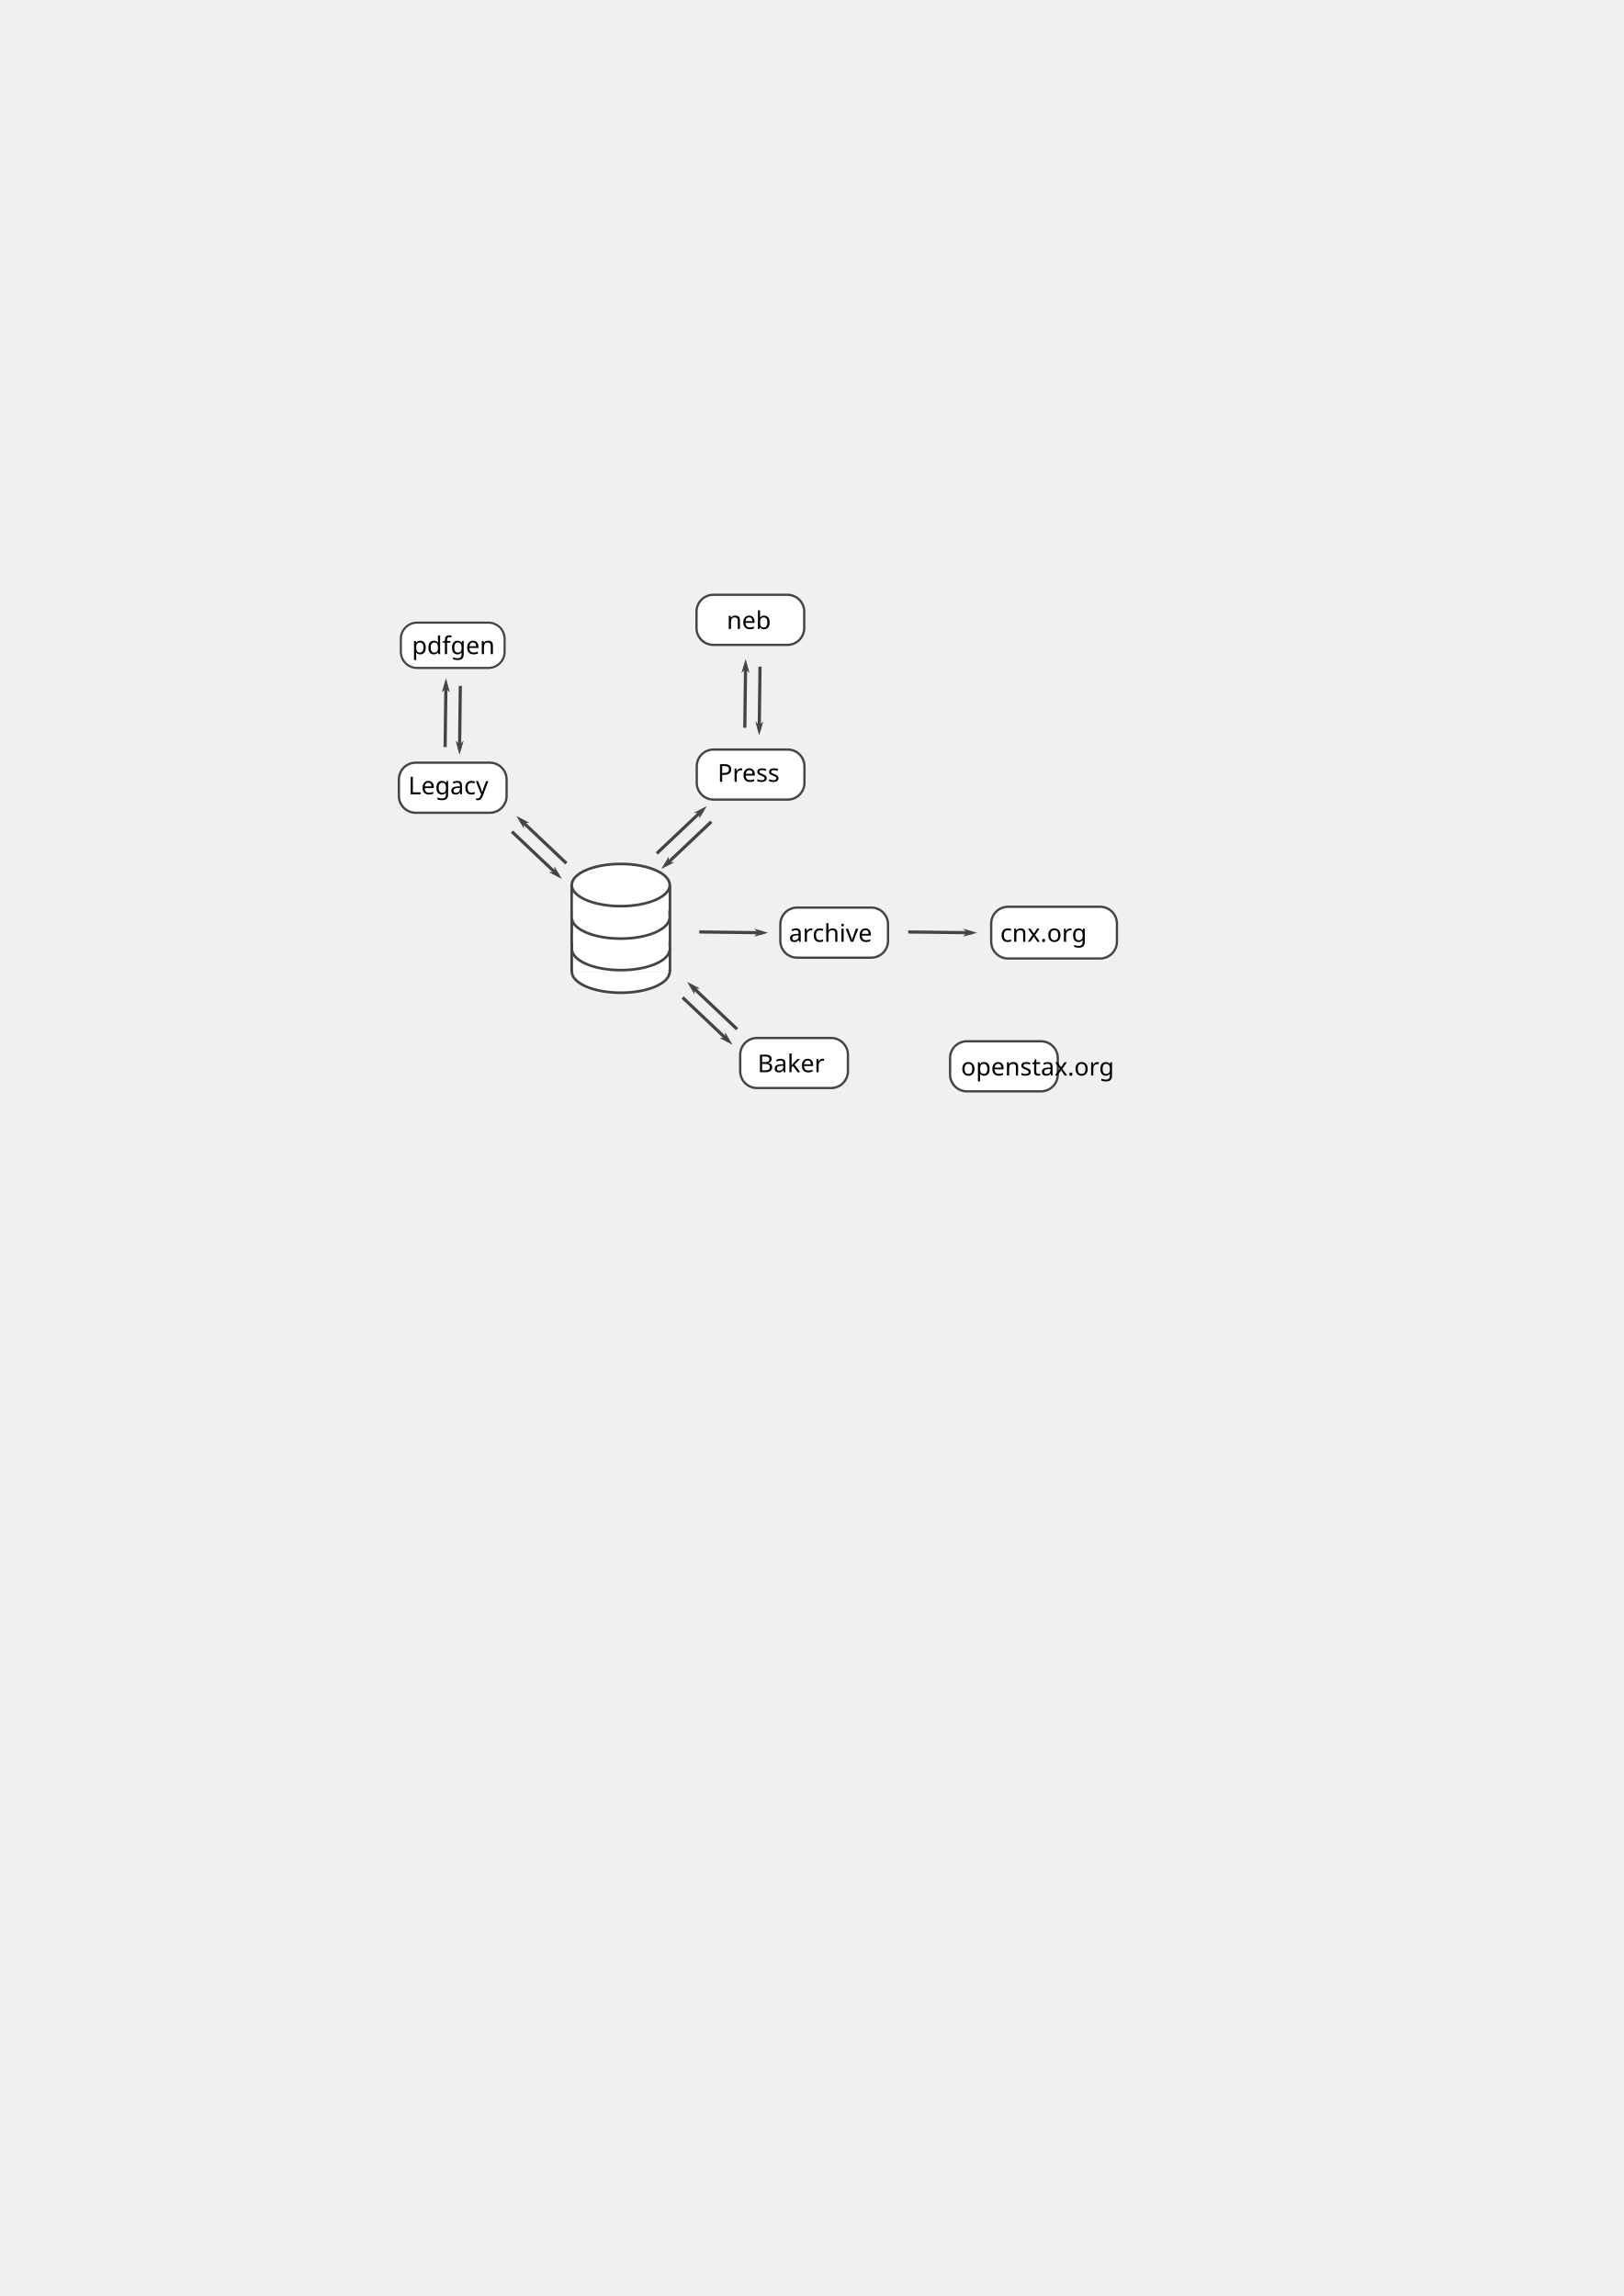
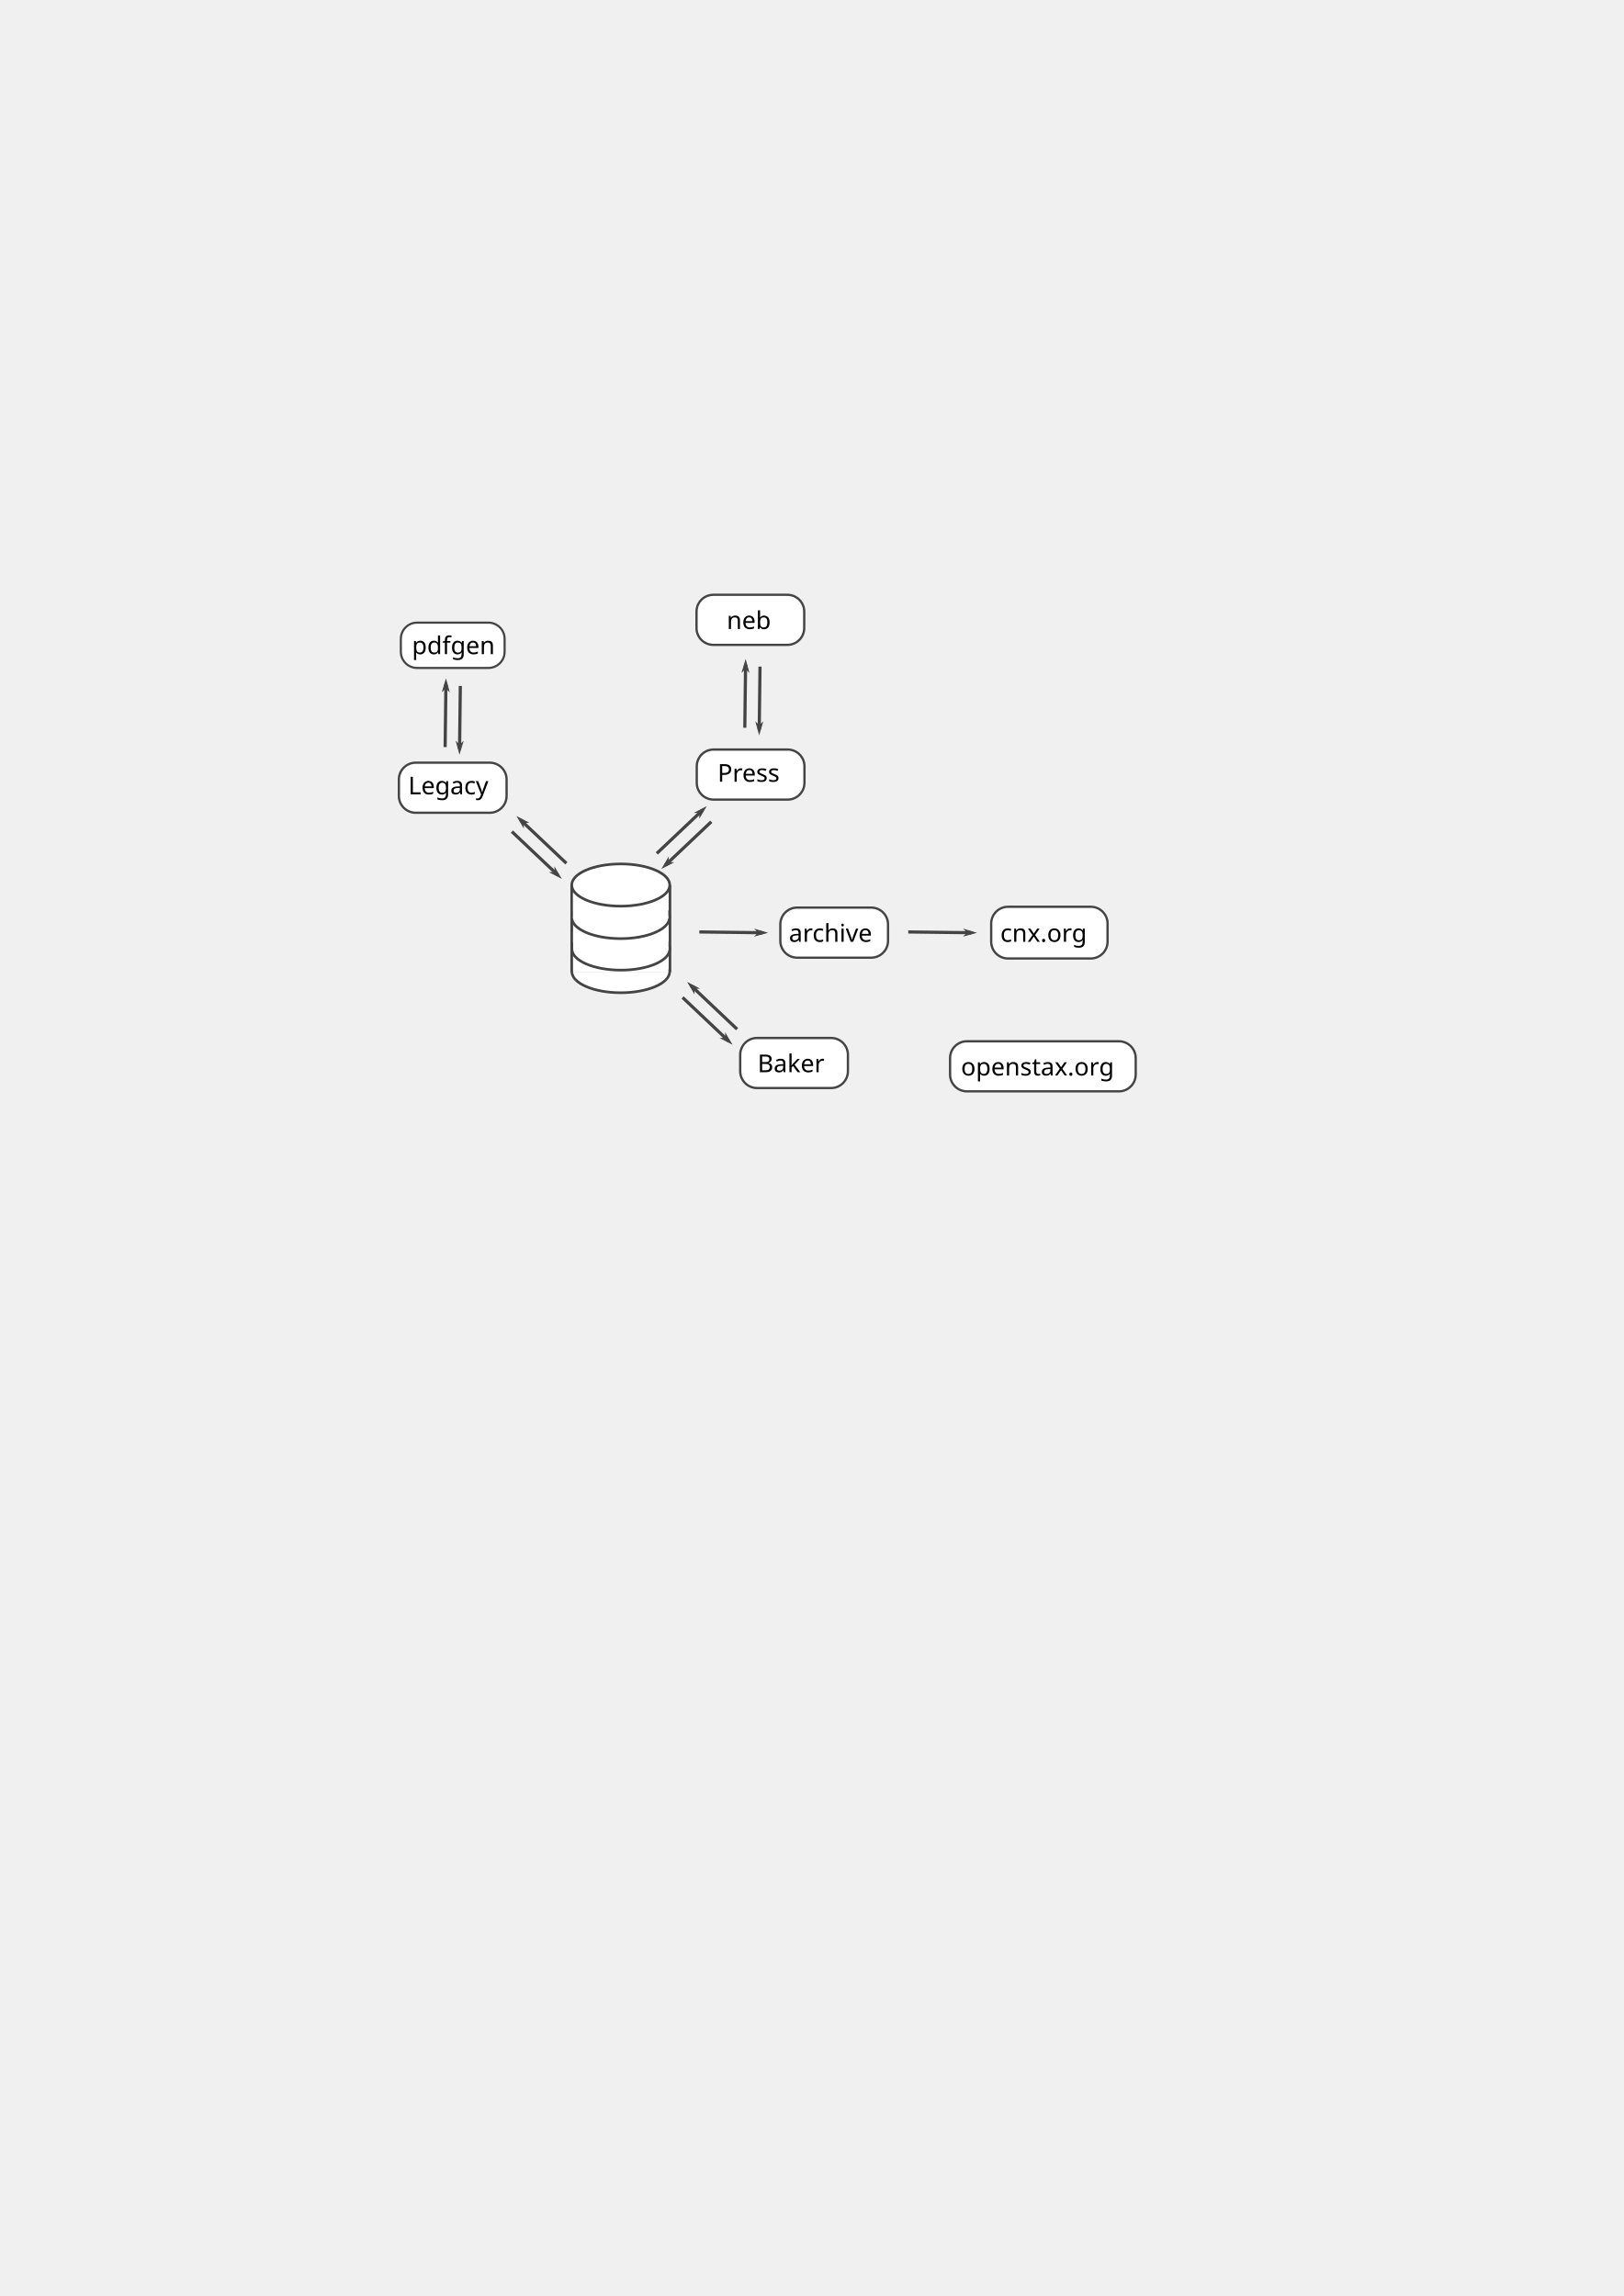
<svg xmlns="http://www.w3.org/2000/svg" width="210mm" height="297mm" viewBox="0 0 744.094 1052.362" id="svg5309" version="1.1">
  <defs id="defs5311">
    <marker orient="auto" refY="0" refX="0" id="Arrow1Sstart-0-8-9" style="overflow:visible">
      <path id="path4426-3-7-1" d="M 0,0 5,-5 -12.5,0 5,5 0,0 Z" style="fill:#444444;fill-opacity:1;fill-rule:evenodd;stroke:#444444;stroke-width:1pt;stroke-opacity:1" transform="matrix(0.2,0,0,0.2,1.2,0)" />
    </marker>
    <marker orient="auto" refY="0" refX="0" id="Arrow1Sstart-34-9-2" style="overflow:visible">
      <path id="path4426-9-20-7" d="M 0,0 5,-5 -12.5,0 5,5 0,0 Z" style="fill:#444444;fill-opacity:1;fill-rule:evenodd;stroke:#444444;stroke-width:1pt;stroke-opacity:1" transform="matrix(0.2,0,0,0.2,1.2,0)" />
    </marker>
    <marker orient="auto" refY="0" refX="0" id="Arrow1Sstart-0-0-2-0" style="overflow:visible">
      <path id="path4426-3-0-3-9" d="M 0,0 5,-5 -12.5,0 5,5 0,0 Z" style="fill:#444444;fill-opacity:1;fill-rule:evenodd;stroke:#444444;stroke-width:1pt;stroke-opacity:1" transform="matrix(0.2,0,0,0.2,1.2,0)" />
    </marker>
    <marker orient="auto" refY="0" refX="0" id="Arrow1Sstart-34-5-75-3" style="overflow:visible">
      <path id="path4426-9-2-9-6" d="M 0,0 5,-5 -12.5,0 5,5 0,0 Z" style="fill:#444444;fill-opacity:1;fill-rule:evenodd;stroke:#444444;stroke-width:1pt;stroke-opacity:1" transform="matrix(0.2,0,0,0.2,1.2,0)" />
    </marker>
    <marker orient="auto" refY="0" refX="0" id="Arrow1Sstart-0-0-4-2-0" style="overflow:visible">
      <path id="path4426-3-0-2-2-6" d="M 0,0 5,-5 -12.5,0 5,5 0,0 Z" style="fill:#444444;fill-opacity:1;fill-rule:evenodd;stroke:#444444;stroke-width:1pt;stroke-opacity:1" transform="matrix(0.2,0,0,0.2,1.2,0)" />
    </marker>
    <marker orient="auto" refY="0" refX="0" id="Arrow1Sstart-34-5-3-89-26" style="overflow:visible">
      <path id="path4426-9-2-8-7-18" d="M 0,0 5,-5 -12.5,0 5,5 0,0 Z" style="fill:#444444;fill-opacity:1;fill-rule:evenodd;stroke:#444444;stroke-width:1pt;stroke-opacity:1" transform="matrix(0.2,0,0,0.2,1.2,0)" />
    </marker>
    <marker orient="auto" refY="0" refX="0" id="Arrow1Sstart-2-36-7" style="overflow:visible">
      <path id="path4426-23-1-92" d="M 0,0 5,-5 -12.5,0 5,5 0,0 Z" style="fill:#444444;fill-opacity:1;fill-rule:evenodd;stroke:#444444;stroke-width:1pt;stroke-opacity:1" transform="matrix(0.2,0,0,0.2,1.2,0)" />
    </marker>
    <marker orient="auto" refY="0" refX="0" id="Arrow1Sstart-0-08-2-02" style="overflow:visible">
      <path id="path4426-3-9-93-3" d="M 0,0 5,-5 -12.5,0 5,5 0,0 Z" style="fill:#444444;fill-opacity:1;fill-rule:evenodd;stroke:#444444;stroke-width:1pt;stroke-opacity:1" transform="matrix(0.2,0,0,0.2,1.2,0)" />
    </marker>
    <marker orient="auto" refY="0" refX="0" id="Arrow1Sstart-34-5-3-3-19-7" style="overflow:visible">
      <path id="path4426-9-2-8-4-4-59" d="M 0,0 5,-5 -12.5,0 5,5 0,0 Z" style="fill:#444444;fill-opacity:1;fill-rule:evenodd;stroke:#444444;stroke-width:1pt;stroke-opacity:1" transform="matrix(0.2,0,0,0.2,1.2,0)" />
    </marker>
    <marker orient="auto" refY="0" refX="0" id="Arrow1Sstart-34-5-2-7-2" style="overflow:visible">
      <path id="path4426-9-2-4-8-2" d="M 0,0 5,-5 -12.5,0 5,5 0,0 Z" style="fill:#444444;fill-opacity:1;fill-rule:evenodd;stroke:#444444;stroke-width:1pt;stroke-opacity:1" transform="matrix(0.2,0,0,0.2,1.2,0)" />
    </marker>
    <marker orient="auto" refY="0" refX="0" id="Arrow1Sstart-0-0-4-5-4-8" style="overflow:visible">
      <path id="path4426-3-0-2-1-5-9" d="M 0,0 5,-5 -12.5,0 5,5 0,0 Z" style="fill:#444444;fill-opacity:1;fill-rule:evenodd;stroke:#444444;stroke-width:1pt;stroke-opacity:1" transform="matrix(0.2,0,0,0.2,1.2,0)" />
    </marker>
    <marker orient="auto" refY="0" refX="0" id="Arrow1Sstart-0-8" style="overflow:visible">
      <path id="path4426-3-7" d="M 0,0 5,-5 -12.5,0 5,5 0,0 Z" style="fill:#444444;fill-opacity:1;fill-rule:evenodd;stroke:#444444;stroke-width:1pt;stroke-opacity:1" transform="matrix(0.2,0,0,0.2,1.2,0)" />
    </marker>
    <marker orient="auto" refY="0" refX="0" id="Arrow1Sstart-34-9" style="overflow:visible">
      <path id="path4426-9-20" d="M 0,0 5,-5 -12.5,0 5,5 0,0 Z" style="fill:#444444;fill-opacity:1;fill-rule:evenodd;stroke:#444444;stroke-width:1pt;stroke-opacity:1" transform="matrix(0.2,0,0,0.2,1.2,0)" />
    </marker>
    <marker orient="auto" refY="0" refX="0" id="Arrow1Sstart-0-0-2" style="overflow:visible">
      <path id="path4426-3-0-3" d="M 0,0 5,-5 -12.5,0 5,5 0,0 Z" style="fill:#444444;fill-opacity:1;fill-rule:evenodd;stroke:#444444;stroke-width:1pt;stroke-opacity:1" transform="matrix(0.2,0,0,0.2,1.2,0)" />
    </marker>
    <marker orient="auto" refY="0" refX="0" id="Arrow1Sstart-34-5-75" style="overflow:visible">
      <path id="path4426-9-2-9" d="M 0,0 5,-5 -12.5,0 5,5 0,0 Z" style="fill:#444444;fill-opacity:1;fill-rule:evenodd;stroke:#444444;stroke-width:1pt;stroke-opacity:1" transform="matrix(0.2,0,0,0.2,1.2,0)" />
    </marker>
    <marker orient="auto" refY="0" refX="0" id="Arrow1Sstart-0-0-4-2" style="overflow:visible">
      <path id="path4426-3-0-2-2" d="M 0,0 5,-5 -12.5,0 5,5 0,0 Z" style="fill:#444444;fill-opacity:1;fill-rule:evenodd;stroke:#444444;stroke-width:1pt;stroke-opacity:1" transform="matrix(0.2,0,0,0.2,1.2,0)" />
    </marker>
    <marker orient="auto" refY="0" refX="0" id="Arrow1Sstart-34-5-3-89" style="overflow:visible">
      <path id="path4426-9-2-8-7" d="M 0,0 5,-5 -12.5,0 5,5 0,0 Z" style="fill:#444444;fill-opacity:1;fill-rule:evenodd;stroke:#444444;stroke-width:1pt;stroke-opacity:1" transform="matrix(0.2,0,0,0.2,1.2,0)" />
    </marker>
    <marker orient="auto" refY="0" refX="0" id="Arrow1Sstart-2-36" style="overflow:visible">
      <path id="path4426-23-1" d="M 0,0 5,-5 -12.5,0 5,5 0,0 Z" style="fill:#444444;fill-opacity:1;fill-rule:evenodd;stroke:#444444;stroke-width:1pt;stroke-opacity:1" transform="matrix(0.2,0,0,0.2,1.2,0)" />
    </marker>
    <marker orient="auto" refY="0" refX="0" id="Arrow1Sstart-0-08-2" style="overflow:visible">
      <path id="path4426-3-9-93" d="M 0,0 5,-5 -12.5,0 5,5 0,0 Z" style="fill:#444444;fill-opacity:1;fill-rule:evenodd;stroke:#444444;stroke-width:1pt;stroke-opacity:1" transform="matrix(0.2,0,0,0.2,1.2,0)" />
    </marker>
    <marker orient="auto" refY="0" refX="0" id="Arrow1Sstart-34-5-3-3-19" style="overflow:visible">
      <path id="path4426-9-2-8-4-4" d="M 0,0 5,-5 -12.5,0 5,5 0,0 Z" style="fill:#444444;fill-opacity:1;fill-rule:evenodd;stroke:#444444;stroke-width:1pt;stroke-opacity:1" transform="matrix(0.2,0,0,0.2,1.2,0)" />
    </marker>
    <marker orient="auto" refY="0" refX="0" id="Arrow1Sstart-34-5-2-7" style="overflow:visible">
      <path id="path4426-9-2-4-8" d="M 0,0 5,-5 -12.5,0 5,5 0,0 Z" style="fill:#444444;fill-opacity:1;fill-rule:evenodd;stroke:#444444;stroke-width:1pt;stroke-opacity:1" transform="matrix(0.2,0,0,0.2,1.2,0)" />
    </marker>
    <marker orient="auto" refY="0" refX="0" id="Arrow1Sstart-0-0-4-5-4" style="overflow:visible">
      <path id="path4426-3-0-2-1-5" d="M 0,0 5,-5 -12.5,0 5,5 0,0 Z" style="fill:#444444;fill-opacity:1;fill-rule:evenodd;stroke:#444444;stroke-width:1pt;stroke-opacity:1" transform="matrix(0.2,0,0,0.2,1.2,0)" />
    </marker>
    <marker orient="auto" refY="0" refX="0" id="Arrow1Sstart-34-5-3-89-7" style="overflow:visible">
      <path id="path4426-9-2-8-7-1" d="M 0,0 5,-5 -12.5,0 5,5 0,0 Z" style="fill:#00b100;fill-opacity:1;fill-rule:evenodd;stroke:#00b100;stroke-width:1pt;stroke-opacity:1" transform="matrix(0.2,0,0,0.2,1.2,0)" />
    </marker>
    <marker orient="auto" refY="0" refX="0" id="Arrow1Sstart-26-6" style="overflow:visible">
      <path id="path4426-1-2" d="M 0,0 5,-5 -12.5,0 5,5 0,0 Z" style="fill:#444444;fill-opacity:1;fill-rule:evenodd;stroke:#444444;stroke-width:1pt;stroke-opacity:1" transform="matrix(0.2,0,0,0.2,1.2,0)" />
    </marker>
    <marker orient="auto" refY="0" refX="0" id="Arrow1Sstart-0-8-9-3" style="overflow:visible">
      <path id="path4426-3-7-1-6" d="M 0,0 5,-5 -12.5,0 5,5 0,0 Z" style="fill:#444444;fill-opacity:1;fill-rule:evenodd;stroke:#444444;stroke-width:1pt;stroke-opacity:1" transform="matrix(0.2,0,0,0.2,1.2,0)" />
    </marker>
    <marker orient="auto" refY="0" refX="0" id="Arrow1Sstart-34-9-2-7" style="overflow:visible">
      <path id="path4426-9-20-7-5" d="M 0,0 5,-5 -12.5,0 5,5 0,0 Z" style="fill:#444444;fill-opacity:1;fill-rule:evenodd;stroke:#444444;stroke-width:1pt;stroke-opacity:1" transform="matrix(0.2,0,0,0.2,1.2,0)" />
    </marker>
    <marker orient="auto" refY="0" refX="0" id="Arrow1Sstart-0-0-2-0-3" style="overflow:visible">
      <path id="path4426-3-0-3-9-5" d="M 0,0 5,-5 -12.5,0 5,5 0,0 Z" style="fill:#444444;fill-opacity:1;fill-rule:evenodd;stroke:#444444;stroke-width:1pt;stroke-opacity:1" transform="matrix(0.2,0,0,0.2,1.2,0)" />
    </marker>
    <marker orient="auto" refY="0" refX="0" id="Arrow1Sstart-34-5-75-3-6" style="overflow:visible">
      <path id="path4426-9-2-9-6-2" d="M 0,0 5,-5 -12.5,0 5,5 0,0 Z" style="fill:#444444;fill-opacity:1;fill-rule:evenodd;stroke:#444444;stroke-width:1pt;stroke-opacity:1" transform="matrix(0.2,0,0,0.2,1.2,0)" />
    </marker>
    <marker orient="auto" refY="0" refX="0" id="Arrow1Sstart-0-0-4-2-0-9" style="overflow:visible">
      <path id="path4426-3-0-2-2-6-1" d="M 0,0 5,-5 -12.5,0 5,5 0,0 Z" style="fill:#444444;fill-opacity:1;fill-rule:evenodd;stroke:#444444;stroke-width:1pt;stroke-opacity:1" transform="matrix(0.2,0,0,0.2,1.2,0)" />
    </marker>
    <marker orient="auto" refY="0" refX="0" id="Arrow1Sstart-34-5-3-89-26-2" style="overflow:visible">
      <path id="path4426-9-2-8-7-18-7" d="M 0,0 5,-5 -12.5,0 5,5 0,0 Z" style="fill:#444444;fill-opacity:1;fill-rule:evenodd;stroke:#444444;stroke-width:1pt;stroke-opacity:1" transform="matrix(0.2,0,0,0.2,1.2,0)" />
    </marker>
    <marker orient="auto" refY="0" refX="0" id="Arrow1Sstart-2-36-7-0" style="overflow:visible">
      <path id="path4426-23-1-92-9" d="M 0,0 5,-5 -12.5,0 5,5 0,0 Z" style="fill:#444444;fill-opacity:1;fill-rule:evenodd;stroke:#444444;stroke-width:1pt;stroke-opacity:1" transform="matrix(0.2,0,0,0.2,1.2,0)" />
    </marker>
    <marker orient="auto" refY="0" refX="0" id="Arrow1Sstart-0-08-2-02-3" style="overflow:visible">
      <path id="path4426-3-9-93-3-6" d="M 0,0 5,-5 -12.5,0 5,5 0,0 Z" style="fill:#444444;fill-opacity:1;fill-rule:evenodd;stroke:#444444;stroke-width:1pt;stroke-opacity:1" transform="matrix(0.2,0,0,0.2,1.2,0)" />
    </marker>
    <marker orient="auto" refY="0" refX="0" id="Arrow1Sstart-34-5-3-3-19-7-0" style="overflow:visible">
      <path id="path4426-9-2-8-4-4-59-6" d="M 0,0 5,-5 -12.5,0 5,5 0,0 Z" style="fill:#444444;fill-opacity:1;fill-rule:evenodd;stroke:#444444;stroke-width:1pt;stroke-opacity:1" transform="matrix(0.2,0,0,0.2,1.2,0)" />
    </marker>
    <marker orient="auto" refY="0" refX="0" id="Arrow1Sstart-34-5-2-7-2-2" style="overflow:visible">
      <path id="path4426-9-2-4-8-2-6" d="M 0,0 5,-5 -12.5,0 5,5 0,0 Z" style="fill:#444444;fill-opacity:1;fill-rule:evenodd;stroke:#444444;stroke-width:1pt;stroke-opacity:1" transform="matrix(0.2,0,0,0.2,1.2,0)" />
    </marker>
    <marker orient="auto" refY="0" refX="0" id="Arrow1Sstart-0-0-4-5-4-8-1" style="overflow:visible">
      <path id="path4426-3-0-2-1-5-9-8" d="M 0,0 5,-5 -12.5,0 5,5 0,0 Z" style="fill:#444444;fill-opacity:1;fill-rule:evenodd;stroke:#444444;stroke-width:1pt;stroke-opacity:1" transform="matrix(0.2,0,0,0.2,1.2,0)" />
    </marker>
  </defs>
  <g id="layer1">
    <g id="g4182-0-3" transform="matrix(0.3803209,0,0,0.3803209,253.3068,444.1524)">
      <g id="g7976-3-1" transform="translate(-486.1835,-207.7823)">
        <g transform="matrix(1.453479,0,0,1.453479,330.4775,-332.3965)" id="g4244-61-9">
          <ellipse ry="17.507" rx="40.553" cy="373.791" cx="163.508" id="path4136-9-06-4" style="color:#000000;clip-rule:nonzero;display:inline;overflow:visible;visibility:visible;opacity:1;isolation:auto;mix-blend-mode:normal;color-interpolation:sRGB;color-interpolation-filters:linearRGB;solid-color:#000000;solid-opacity:1;fill:#ffffff;fill-opacity:1;fill-rule:nonzero;stroke:#444444;stroke-width:2.187;stroke-linecap:butt;stroke-linejoin:miter;stroke-miterlimit:4;stroke-dasharray:none;stroke-dashoffset:0;stroke-opacity:1;color-rendering:auto;image-rendering:auto;shape-rendering:auto;text-rendering:auto;enable-background:accumulate" />
          <rect y="303.091" x="122.871" height="69.971" width="81.4" id="rect4153-32-7" style="color:#000000;clip-rule:nonzero;display:inline;overflow:visible;visibility:visible;opacity:1;isolation:auto;mix-blend-mode:normal;color-interpolation:sRGB;color-interpolation-filters:linearRGB;solid-color:#000000;solid-opacity:1;fill:#ffffff;fill-opacity:1;fill-rule:nonzero;stroke:#444444;stroke-width:2.229;stroke-linecap:butt;stroke-linejoin:miter;stroke-miterlimit:4;stroke-dasharray:none;stroke-dashoffset:0;stroke-opacity:1;color-rendering:auto;image-rendering:auto;shape-rendering:auto;text-rendering:auto;enable-background:accumulate" />
          <rect y="340.902" x="123.995" height="33.589" width="79.026" id="rect4153-3-0-8" style="color:#000000;clip-rule:nonzero;display:inline;overflow:visible;visibility:visible;opacity:1;isolation:auto;mix-blend-mode:normal;color-interpolation:sRGB;color-interpolation-filters:linearRGB;solid-color:#000000;solid-opacity:1;fill:#ffffff;fill-opacity:1;fill-rule:nonzero;stroke:none;stroke-width:2.229;stroke-linecap:butt;stroke-linejoin:miter;stroke-miterlimit:4;stroke-dasharray:none;stroke-dashoffset:0;stroke-opacity:1;color-rendering:auto;image-rendering:auto;shape-rendering:auto;text-rendering:auto;enable-background:accumulate" />
          <g id="g4208-6-4" transform="translate(-2.16395,11.48454)">
            <ellipse style="color:#000000;clip-rule:nonzero;display:inline;overflow:visible;visibility:visible;opacity:1;isolation:auto;mix-blend-mode:normal;color-interpolation:sRGB;color-interpolation-filters:linearRGB;solid-color:#000000;solid-opacity:1;fill:#ffffff;fill-opacity:1;fill-rule:nonzero;stroke:#444444;stroke-width:2.187;stroke-linecap:butt;stroke-linejoin:miter;stroke-miterlimit:4;stroke-dasharray:none;stroke-dashoffset:0;stroke-opacity:1;color-rendering:auto;image-rendering:auto;shape-rendering:auto;text-rendering:auto;enable-background:accumulate" id="path4136-9-2-1-5" cx="165.741" cy="343.569" rx="40.553" ry="17.507" />
            <rect style="color:#000000;clip-rule:nonzero;display:inline;overflow:visible;visibility:visible;opacity:1;isolation:auto;mix-blend-mode:normal;color-interpolation:sRGB;color-interpolation-filters:linearRGB;solid-color:#000000;solid-opacity:1;fill:#ffffff;fill-opacity:1;fill-rule:nonzero;stroke:none;stroke-width:2.229;stroke-linecap:butt;stroke-linejoin:miter;stroke-miterlimit:4;stroke-dasharray:none;stroke-dashoffset:0;stroke-opacity:1;color-rendering:auto;image-rendering:auto;shape-rendering:auto;text-rendering:auto;enable-background:accumulate" id="rect4153-3-6-5-0" width="79.026" height="33.589" x="126.227" y="310.68" />
          </g>
          <g id="g4220-5-3" transform="translate(90.3568,-9.47289)">
            <ellipse style="color:#000000;clip-rule:nonzero;display:inline;overflow:visible;visibility:visible;opacity:1;isolation:auto;mix-blend-mode:normal;color-interpolation:sRGB;color-interpolation-filters:linearRGB;solid-color:#000000;solid-opacity:1;fill:#ffffff;fill-opacity:1;fill-rule:nonzero;stroke:#444444;stroke-width:2.187;stroke-linecap:butt;stroke-linejoin:miter;stroke-miterlimit:4;stroke-dasharray:none;stroke-dashoffset:0;stroke-opacity:1;color-rendering:auto;image-rendering:auto;shape-rendering:auto;text-rendering:auto;enable-background:accumulate" id="path4136-9-8-4-6" cx="73.052" cy="338.395" rx="40.553" ry="17.507" />
            <rect style="color:#000000;clip-rule:nonzero;display:inline;overflow:visible;visibility:visible;opacity:1;isolation:auto;mix-blend-mode:normal;color-interpolation:sRGB;color-interpolation-filters:linearRGB;solid-color:#000000;solid-opacity:1;fill:#ffffff;fill-opacity:1;fill-rule:nonzero;stroke:none;stroke-width:2.229;stroke-linecap:butt;stroke-linejoin:miter;stroke-miterlimit:4;stroke-dasharray:none;stroke-dashoffset:0;stroke-opacity:1;color-rendering:auto;image-rendering:auto;shape-rendering:auto;text-rendering:auto;enable-background:accumulate" id="rect4153-3-7-7-10" width="79.026" height="20.837" x="33.539" y="318.258" />
          </g>
          <ellipse ry="17.506" rx="40.635" cy="302.005" cx="163.487" id="path4136-6-6" style="color:#000000;clip-rule:nonzero;display:inline;overflow:visible;visibility:visible;opacity:1;isolation:auto;mix-blend-mode:normal;color-interpolation:sRGB;color-interpolation-filters:linearRGB;solid-color:#000000;solid-opacity:1;fill:#ffffff;fill-opacity:1;fill-rule:nonzero;stroke:#444444;stroke-width:2.189;stroke-linecap:butt;stroke-linejoin:miter;stroke-miterlimit:4;stroke-dasharray:none;stroke-dashoffset:0;stroke-opacity:1;color-rendering:auto;image-rendering:auto;shape-rendering:auto;text-rendering:auto;enable-background:accumulate" />
        </g>
        <g transform="matrix(1.453479,0,0,1.453479,330.4775,-332.3965)" id="g7557-5-3">
          <rect style="color:#000000;clip-rule:nonzero;display:inline;overflow:visible;visibility:visible;opacity:1;isolation:auto;mix-blend-mode:normal;color-interpolation:sRGB;color-interpolation-filters:linearRGB;solid-color:#000000;solid-opacity:1;fill:#ffffff;fill-opacity:1;fill-rule:nonzero;stroke:#444444;stroke-width:1.895;stroke-linecap:butt;stroke-linejoin:miter;stroke-miterlimit:4;stroke-dasharray:none;stroke-dashoffset:0;stroke-opacity:1;color-rendering:auto;image-rendering:auto;shape-rendering:auto;text-rendering:auto;enable-background:accumulate" id="rect4256-69-2" width="89.294" height="41.515" x="-20.433" y="200.553" rx="13.945" />
          <text xml:space="preserve" style="font-style:normal;font-weight:normal;font-size:20.403px;line-height:125%;font-family:sans-serif;text-align:start;letter-spacing:0px;word-spacing:0px;writing-mode:lr-tb;text-anchor:start;fill:#000000;fill-opacity:1;stroke:none;stroke-width:1px;stroke-linecap:butt;stroke-linejoin:miter;stroke-opacity:1" x="-12.647" y="226.781" id="text4258-37-0">
            <tspan id="tspan4260-4-6" x="-12.647" y="226.781">Legacy</tspan>
          </text>
        </g>
        <rect rx="20.268" y="-56.758" x="659.714" height="60.341" width="129.787" id="rect4256-3-5-1" style="color:#000000;clip-rule:nonzero;display:inline;overflow:visible;visibility:visible;opacity:1;isolation:auto;mix-blend-mode:normal;color-interpolation:sRGB;color-interpolation-filters:linearRGB;solid-color:#000000;solid-opacity:1;fill:#ffffff;fill-opacity:1;fill-rule:nonzero;stroke:#444444;stroke-width:2.755;stroke-linecap:butt;stroke-linejoin:miter;stroke-miterlimit:4;stroke-dasharray:none;stroke-dashoffset:0;stroke-opacity:1;color-rendering:auto;image-rendering:auto;shape-rendering:auto;text-rendering:auto;enable-background:accumulate" />
        <rect rx="20.268" y="-243.227" x="659.418" height="60.341" width="129.787" id="rect4256-2-2-5" style="color:#000000;clip-rule:nonzero;display:inline;overflow:visible;visibility:visible;opacity:1;isolation:auto;mix-blend-mode:normal;color-interpolation:sRGB;color-interpolation-filters:linearRGB;solid-color:#000000;solid-opacity:1;fill:#ffffff;fill-opacity:1;fill-rule:nonzero;stroke:#444444;stroke-width:2.755;stroke-linecap:butt;stroke-linejoin:miter;stroke-miterlimit:4;stroke-dasharray:none;stroke-dashoffset:0;stroke-opacity:1;color-rendering:auto;image-rendering:auto;shape-rendering:auto;text-rendering:auto;enable-background:accumulate" />
-         <rect rx="20.268" y="294.848" x="964.936" height="60.341" width="129.787" id="rect4256-9-5-5" style="color:#000000;clip-rule:nonzero;display:inline;overflow:visible;visibility:visible;opacity:1;isolation:auto;mix-blend-mode:normal;color-interpolation:sRGB;color-interpolation-filters:linearRGB;solid-color:#000000;solid-opacity:1;fill:#ffffff;fill-opacity:1;fill-rule:nonzero;stroke:#444444;stroke-width:2.755;stroke-linecap:butt;stroke-linejoin:miter;stroke-miterlimit:4;stroke-dasharray:none;stroke-dashoffset:0;stroke-opacity:1;color-rendering:auto;image-rendering:auto;shape-rendering:auto;text-rendering:auto;enable-background:accumulate" />
+         <rect rx="20.268" y="294.848" x="964.936" height="60.341" width="223.693" id="rect4256-9-5-5" style="color:#000000;clip-rule:nonzero;display:inline;overflow:visible;visibility:visible;opacity:1;isolation:auto;mix-blend-mode:normal;color-interpolation:sRGB;color-interpolation-filters:linearRGB;solid-color:#000000;solid-opacity:1;fill:#ffffff;fill-opacity:1;fill-rule:nonzero;stroke:#444444;stroke-width:2.755;stroke-linecap:butt;stroke-linejoin:miter;stroke-miterlimit:4;stroke-dasharray:none;stroke-dashoffset:0;stroke-opacity:1;color-rendering:auto;image-rendering:auto;shape-rendering:auto;text-rendering:auto;enable-background:accumulate" />
        <rect rx="20.268" y="133.734" x="760.405" height="60.341" width="129.787" id="rect4256-6-4-4" style="color:#000000;clip-rule:nonzero;display:inline;overflow:visible;visibility:visible;opacity:1;isolation:auto;mix-blend-mode:normal;color-interpolation:sRGB;color-interpolation-filters:linearRGB;solid-color:#000000;solid-opacity:1;fill:#ffffff;fill-opacity:1;fill-rule:nonzero;stroke:#444444;stroke-width:2.755;stroke-linecap:butt;stroke-linejoin:miter;stroke-miterlimit:4;stroke-dasharray:none;stroke-dashoffset:0;stroke-opacity:1;color-rendering:auto;image-rendering:auto;shape-rendering:auto;text-rendering:auto;enable-background:accumulate" />
        <text id="text4258-3-7-7" y="-202.001" x="695.829" style="font-style:normal;font-weight:normal;font-size:29.656px;line-height:125%;font-family:sans-serif;text-align:start;letter-spacing:0px;word-spacing:0px;writing-mode:lr-tb;text-anchor:start;fill:#000000;fill-opacity:1;stroke:none;stroke-width:1px;stroke-linecap:butt;stroke-linejoin:miter;stroke-opacity:1" xml:space="preserve">
          <tspan y="-202.001" x="695.829" id="tspan4260-7-4-6">neb</tspan>
        </text>
        <text id="text4258-6-4-5" y="-17.941" x="684.816" style="font-style:normal;font-weight:normal;font-size:29.656px;line-height:125%;font-family:sans-serif;text-align:start;letter-spacing:0px;word-spacing:0px;writing-mode:lr-tb;text-anchor:start;fill:#000000;fill-opacity:1;stroke:none;stroke-width:1px;stroke-linecap:butt;stroke-linejoin:miter;stroke-opacity:1" xml:space="preserve">
          <tspan y="-17.941" x="684.816" id="tspan4260-1-3-6">Press</tspan>
        </text>
        <text id="text4258-5-0-9" y="174.96" x="770.722" style="font-style:normal;font-weight:normal;font-size:29.656px;line-height:125%;font-family:sans-serif;text-align:start;letter-spacing:0px;word-spacing:0px;writing-mode:lr-tb;text-anchor:start;fill:#000000;fill-opacity:1;stroke:none;stroke-width:1px;stroke-linecap:butt;stroke-linejoin:miter;stroke-opacity:1" xml:space="preserve">
          <tspan y="174.96" x="770.722" id="tspan4260-0-7-3">archive</tspan>
        </text>
        <g transform="matrix(1.453479,0,0,1.453479,322.8341,-317.1096)" id="g7399-8-7">
          <rect style="color:#000000;clip-rule:nonzero;display:inline;overflow:visible;visibility:visible;opacity:1;isolation:auto;mix-blend-mode:normal;color-interpolation:sRGB;color-interpolation-filters:linearRGB;solid-color:#000000;solid-opacity:1;fill:#ffffff;fill-opacity:1;fill-rule:nonzero;stroke:#444444;stroke-width:1.895;stroke-linecap:butt;stroke-linejoin:miter;stroke-miterlimit:4;stroke-dasharray:none;stroke-dashoffset:0;stroke-opacity:1;color-rendering:auto;image-rendering:auto;shape-rendering:auto;text-rendering:auto;enable-background:accumulate" id="rect4256-4-6-4" width="89.294" height="41.515" x="267.793" y="418.284" rx="13.945" />
          <text xml:space="preserve" style="font-style:normal;font-weight:normal;font-size:20.403px;line-height:125%;font-family:sans-serif;text-align:start;letter-spacing:0px;word-spacing:0px;writing-mode:lr-tb;text-anchor:start;fill:#000000;fill-opacity:1;stroke:none;stroke-width:1px;stroke-linecap:butt;stroke-linejoin:miter;stroke-opacity:1" x="282.159" y="446.647" id="text4258-65-8-5">
            <tspan id="tspan4260-08-8-2" x="282.159" y="446.647">Baker</tspan>
          </text>
        </g>
        <g transform="matrix(1.453479,0,0,1.453479,445.1291,-398.7419)" id="g6967-4-5">
-           <rect style="color:#000000;clip-rule:nonzero;display:inline;overflow:visible;visibility:visible;opacity:1;isolation:auto;mix-blend-mode:normal;color-interpolation:sRGB;color-interpolation-filters:linearRGB;solid-color:#000000;solid-opacity:1;fill:#ffffff;fill-opacity:1;fill-rule:nonzero;stroke:#444444;stroke-width:1.895;stroke-linecap:butt;stroke-linejoin:miter;stroke-miterlimit:4;stroke-dasharray:none;stroke-dashoffset:0;stroke-opacity:1;color-rendering:auto;image-rendering:auto;shape-rendering:auto;text-rendering:auto;enable-background:accumulate" id="rect4256-0-3-4" width="104.233" height="42.873" x="391.723" y="365.667" rx="13.945" />
+           <rect style="color:#000000;clip-rule:nonzero;display:inline;overflow:visible;visibility:visible;opacity:1;isolation:auto;mix-blend-mode:normal;color-interpolation:sRGB;color-interpolation-filters:linearRGB;solid-color:#000000;solid-opacity:1;fill:#ffffff;fill-opacity:1;fill-rule:nonzero;stroke:#444444;stroke-width:1.895;stroke-linecap:butt;stroke-linejoin:miter;stroke-miterlimit:4;stroke-dasharray:none;stroke-dashoffset:0;stroke-opacity:1;color-rendering:auto;image-rendering:auto;shape-rendering:auto;text-rendering:auto;enable-background:accumulate" id="rect4256-0-3-4" width="96.48" height="42.873" x="391.723" y="365.667" rx="13.945" />
          <text xml:space="preserve" style="font-style:normal;font-weight:normal;font-size:20.403px;line-height:125%;font-family:sans-serif;text-align:start;letter-spacing:0px;word-spacing:0px;writing-mode:lr-tb;text-anchor:start;fill:#000000;fill-opacity:1;stroke:none;stroke-width:1px;stroke-linecap:butt;stroke-linejoin:miter;stroke-opacity:1" x="399.252" y="394.709" id="text4258-1-14-7">
            <tspan id="tspan4260-2-9-4" x="399.252" y="394.709">cnx.org</tspan>
          </text>
        </g>
        <text id="text4258-2-2-4" y="336.074" x="978.055" style="font-style:normal;font-weight:normal;font-size:29.656px;line-height:125%;font-family:sans-serif;text-align:start;letter-spacing:0px;word-spacing:0px;writing-mode:lr-tb;text-anchor:start;fill:#000000;fill-opacity:1;stroke:none;stroke-width:1px;stroke-linecap:butt;stroke-linejoin:miter;stroke-opacity:1" xml:space="preserve">
          <tspan y="336.074" x="978.055" id="tspan4260-6-06-3">openstax.org</tspan>
        </text>
        <g transform="matrix(1.453479,0,0,1.453479,331.474,-332.3965)" id="g7552-8-0">
          <rect style="color:#000000;clip-rule:nonzero;display:inline;overflow:visible;visibility:visible;opacity:1;isolation:auto;mix-blend-mode:normal;color-interpolation:sRGB;color-interpolation-filters:linearRGB;solid-color:#000000;solid-opacity:1;fill:#ffffff;fill-opacity:1;fill-rule:nonzero;stroke:#444444;stroke-width:1.769;stroke-linecap:butt;stroke-linejoin:miter;stroke-miterlimit:4;stroke-dasharray:none;stroke-dashoffset:0;stroke-opacity:1;color-rendering:auto;image-rendering:auto;shape-rendering:auto;text-rendering:auto;enable-background:accumulate" id="rect4256-42-9-7" width="86.025" height="37.566" x="-19.484" y="84.433" rx="13.434" />
          <text xml:space="preserve" style="font-style:normal;font-weight:normal;font-size:20.403px;line-height:125%;font-family:sans-serif;text-align:start;letter-spacing:0px;word-spacing:0px;writing-mode:lr-tb;text-anchor:start;fill:#000000;fill-opacity:1;stroke:none;stroke-width:1px;stroke-linecap:butt;stroke-linejoin:miter;stroke-opacity:1" x="-10.292" y="110.553" id="text4258-9-2-8">
            <tspan id="tspan4260-10-6-6" x="-10.292" y="110.553">pdfgen</tspan>
          </text>
        </g>
        <path id="path4408-0-6-8" d="M 492.214,94.472 436.944,42.164" style="fill:none;fill-rule:evenodd;stroke:#444444;stroke-width:3.822px;stroke-linecap:butt;stroke-linejoin:miter;stroke-opacity:1;marker-start:url(#Arrow1Sstart-26-6)" />
        <path id="path4408-0-7-4-8" d="m 447.352,28.055 55.269,52.308" style="fill:none;fill-rule:evenodd;stroke:#444444;stroke-width:3.822px;stroke-linecap:butt;stroke-linejoin:miter;stroke-opacity:1;marker-start:url(#Arrow1Sstart-0-8-9-3)" />
        <path id="path4408-0-2-9-4" d="M 621.959,82.55 677.228,30.242" style="fill:none;fill-rule:evenodd;stroke:#444444;stroke-width:3.822px;stroke-linecap:butt;stroke-linejoin:miter;stroke-opacity:1;marker-start:url(#Arrow1Sstart-34-9-2-7)" />
        <path id="path4408-0-7-7-5-3" d="M 666.821,16.133 611.551,68.442" style="fill:none;fill-rule:evenodd;stroke:#444444;stroke-width:3.822px;stroke-linecap:butt;stroke-linejoin:miter;stroke-opacity:1;marker-start:url(#Arrow1Sstart-0-0-2-0-3)" />
        <g transform="matrix(1.453479,0,0,1.453479,330.4775,-332.3965)" id="g6953-0-1">
          <path style="fill:none;fill-rule:evenodd;stroke:#444444;stroke-width:2.629px;stroke-linecap:butt;stroke-linejoin:miter;stroke-opacity:1;marker-start:url(#Arrow1Sstart-34-5-75-3-6)" d="m 278.303,173.207 0.646,-52.352" id="path4408-0-2-4-4-49" />
          <path style="fill:none;fill-rule:evenodd;stroke:#444444;stroke-width:2.629px;stroke-linecap:butt;stroke-linejoin:miter;stroke-opacity:1;marker-start:url(#Arrow1Sstart-0-0-4-2-0-9)" d="m 266.996,119.236 -0.646,52.352" id="path4408-0-7-7-4-8-2" />
        </g>
        <path id="path4408-0-2-4-6-7-0" d="m 738.894,164.028 -76.092,-0.939" style="fill:none;fill-rule:evenodd;stroke:#444444;stroke-width:3.822px;stroke-linecap:butt;stroke-linejoin:miter;stroke-opacity:1;marker-start:url(#Arrow1Sstart-34-5-3-89-26-2)" />
        <g transform="matrix(1.453479,0,0,1.453479,322.8341,-340.04)" id="g6963-17-6">
          <path id="path4408-0-1-2-8" d="M 258.046,436.472 220.021,400.483" style="fill:none;fill-rule:evenodd;stroke:#444444;stroke-width:2.629px;stroke-linecap:butt;stroke-linejoin:miter;stroke-opacity:1;marker-start:url(#Arrow1Sstart-2-36-7-0)" />
          <path id="path4408-0-7-8-7-9" d="m 227.181,390.776 38.026,35.988" style="fill:none;fill-rule:evenodd;stroke:#444444;stroke-width:2.629px;stroke-linecap:butt;stroke-linejoin:miter;stroke-opacity:1;marker-start:url(#Arrow1Sstart-0-08-2-02-3)" />
        </g>
        <path id="path4408-0-2-4-6-2-2-2" d="m 990.632,164.028 -76.092,-0.939" style="fill:none;fill-rule:evenodd;stroke:#444444;stroke-width:3.822px;stroke-linecap:butt;stroke-linejoin:miter;stroke-opacity:1;marker-start:url(#Arrow1Sstart-34-5-3-3-19-7-0)" />
        <g id="g6953-7-2-66" transform="matrix(1.453479,0,0,1.453479,-30.61778,-309.0804)">
          <path style="fill:none;fill-rule:evenodd;stroke:#444444;stroke-width:2.629px;stroke-linecap:butt;stroke-linejoin:miter;stroke-opacity:1;marker-start:url(#Arrow1Sstart-34-5-2-7-2-2)" d="m 278.303,173.207 0.646,-52.352" id="path4408-0-2-4-5-6-49" />
          <path style="fill:none;fill-rule:evenodd;stroke:#444444;stroke-width:2.629px;stroke-linecap:butt;stroke-linejoin:miter;stroke-opacity:1;marker-start:url(#Arrow1Sstart-0-0-4-5-4-8-1)" d="m 266.996,119.236 -0.646,52.352" id="path4408-0-7-7-4-7-1-5" />
        </g>
      </g>
    </g>
  </g>
</svg>
